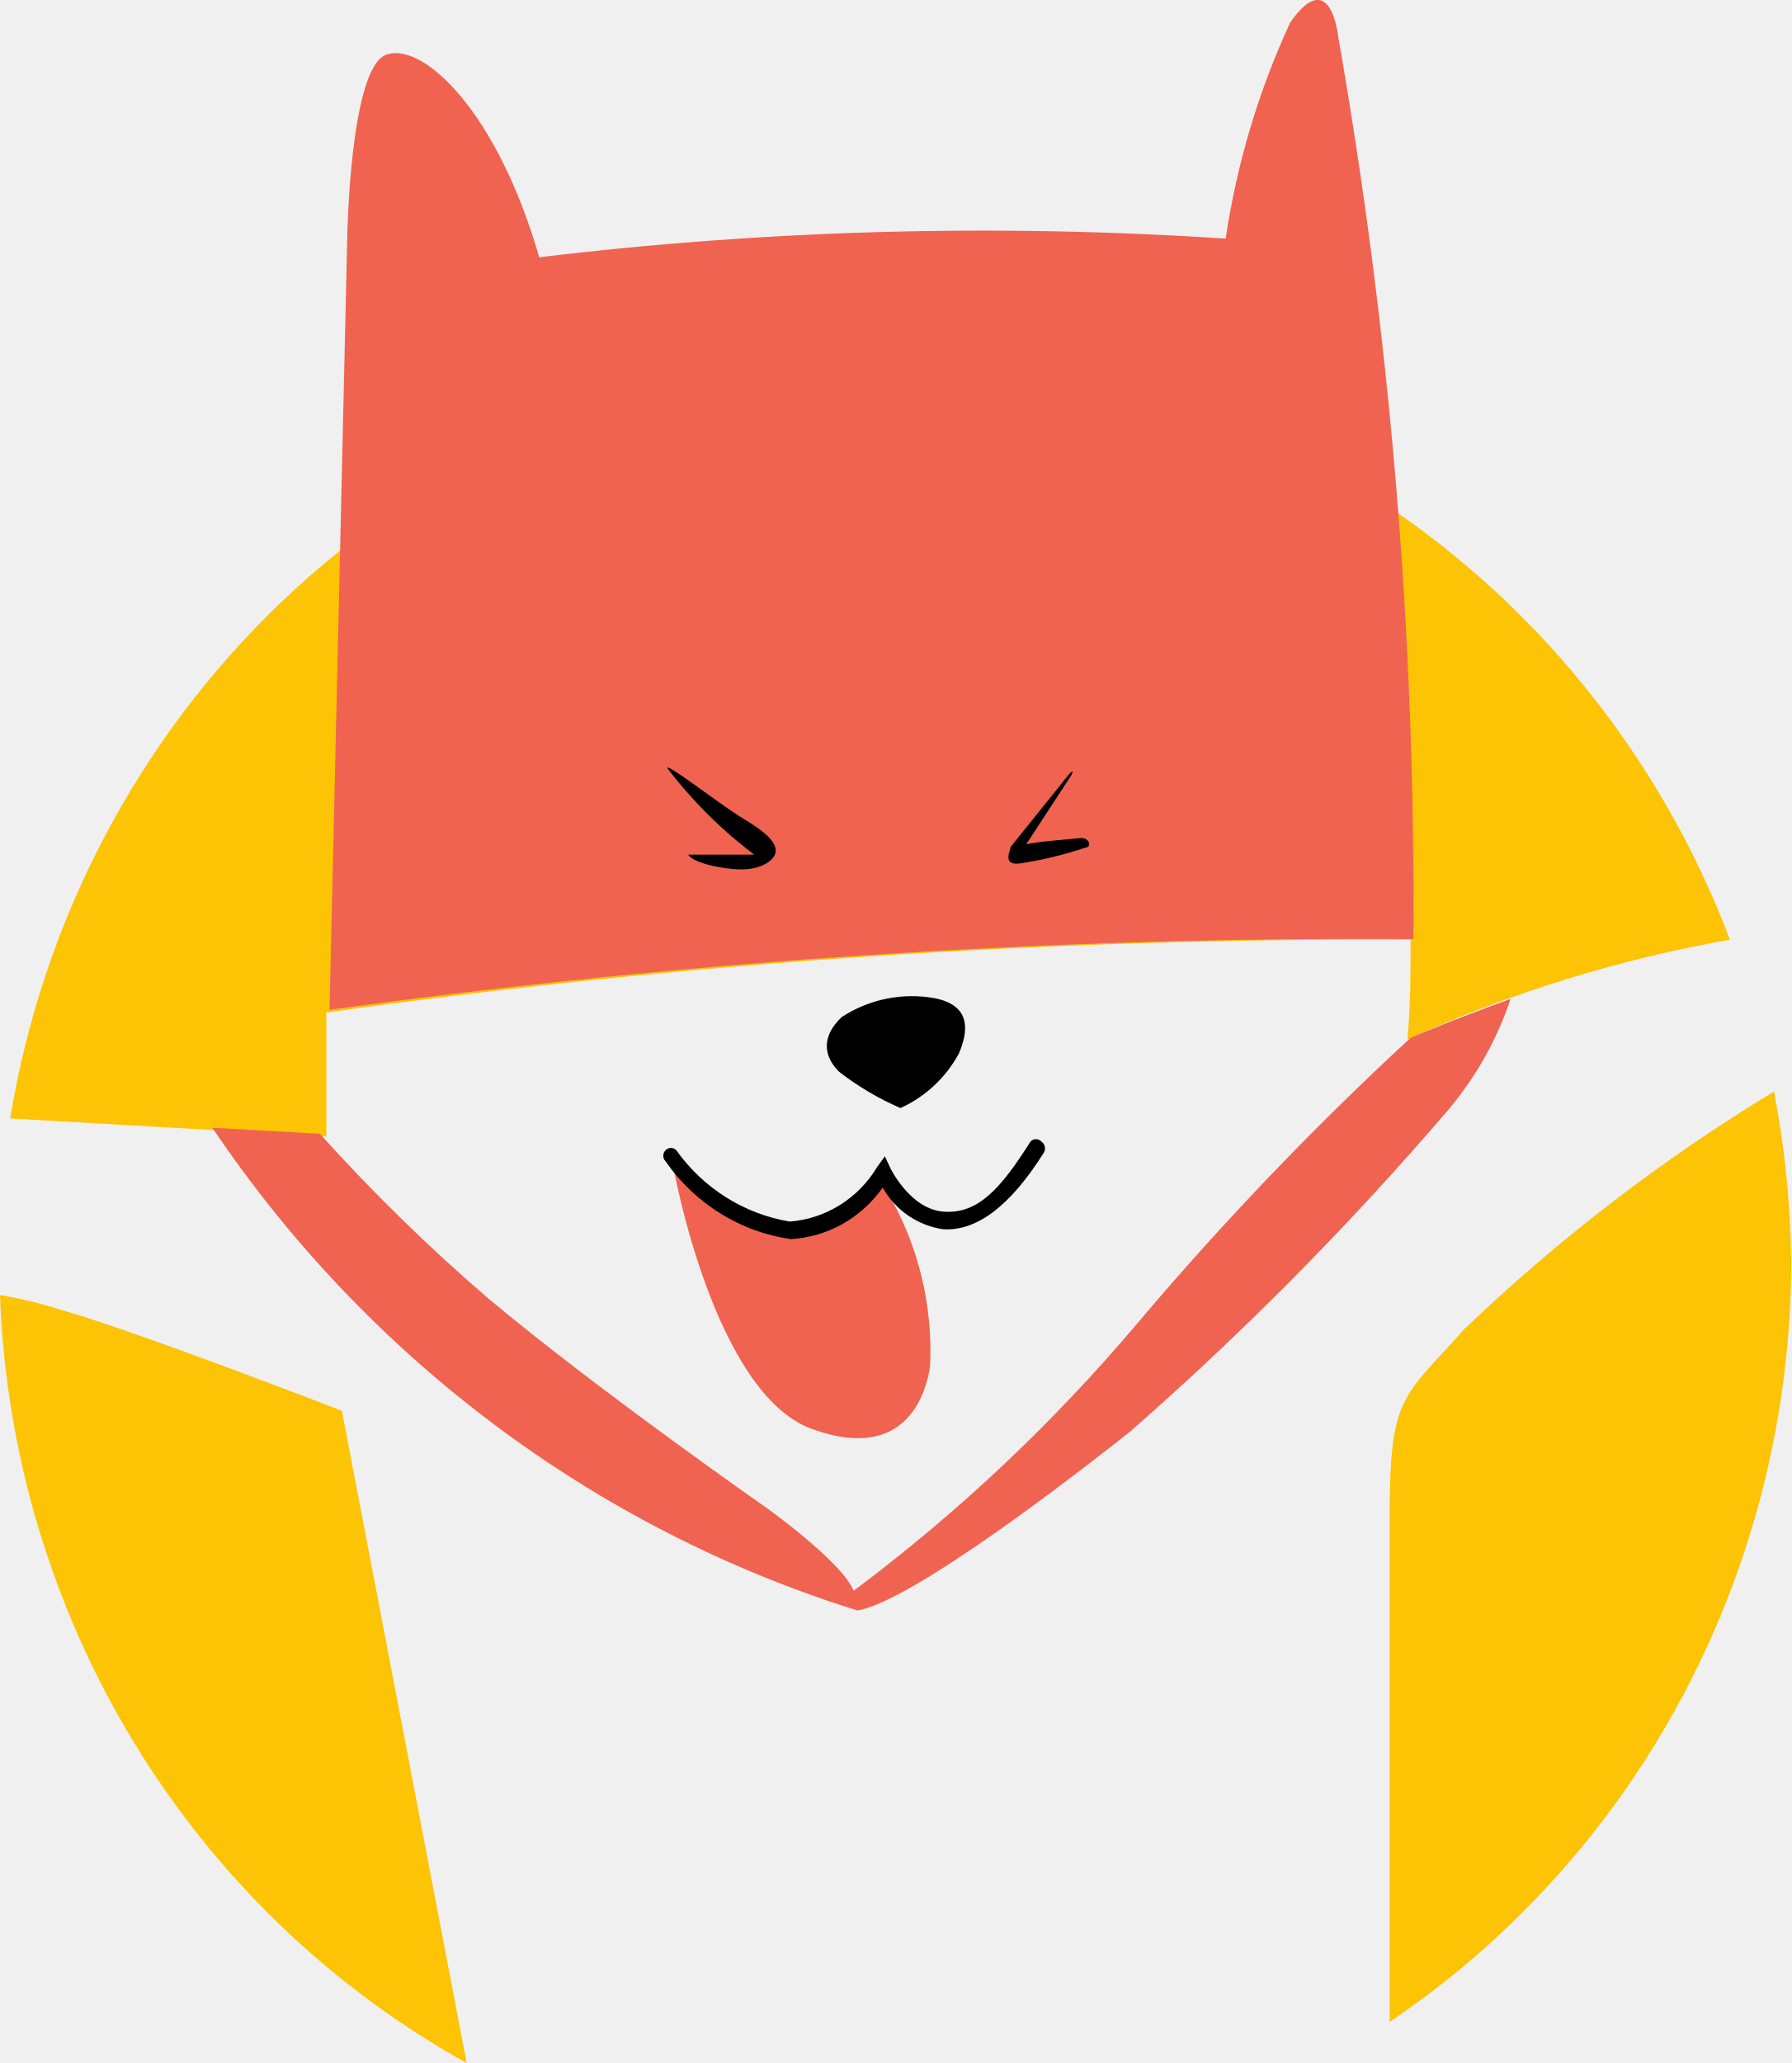
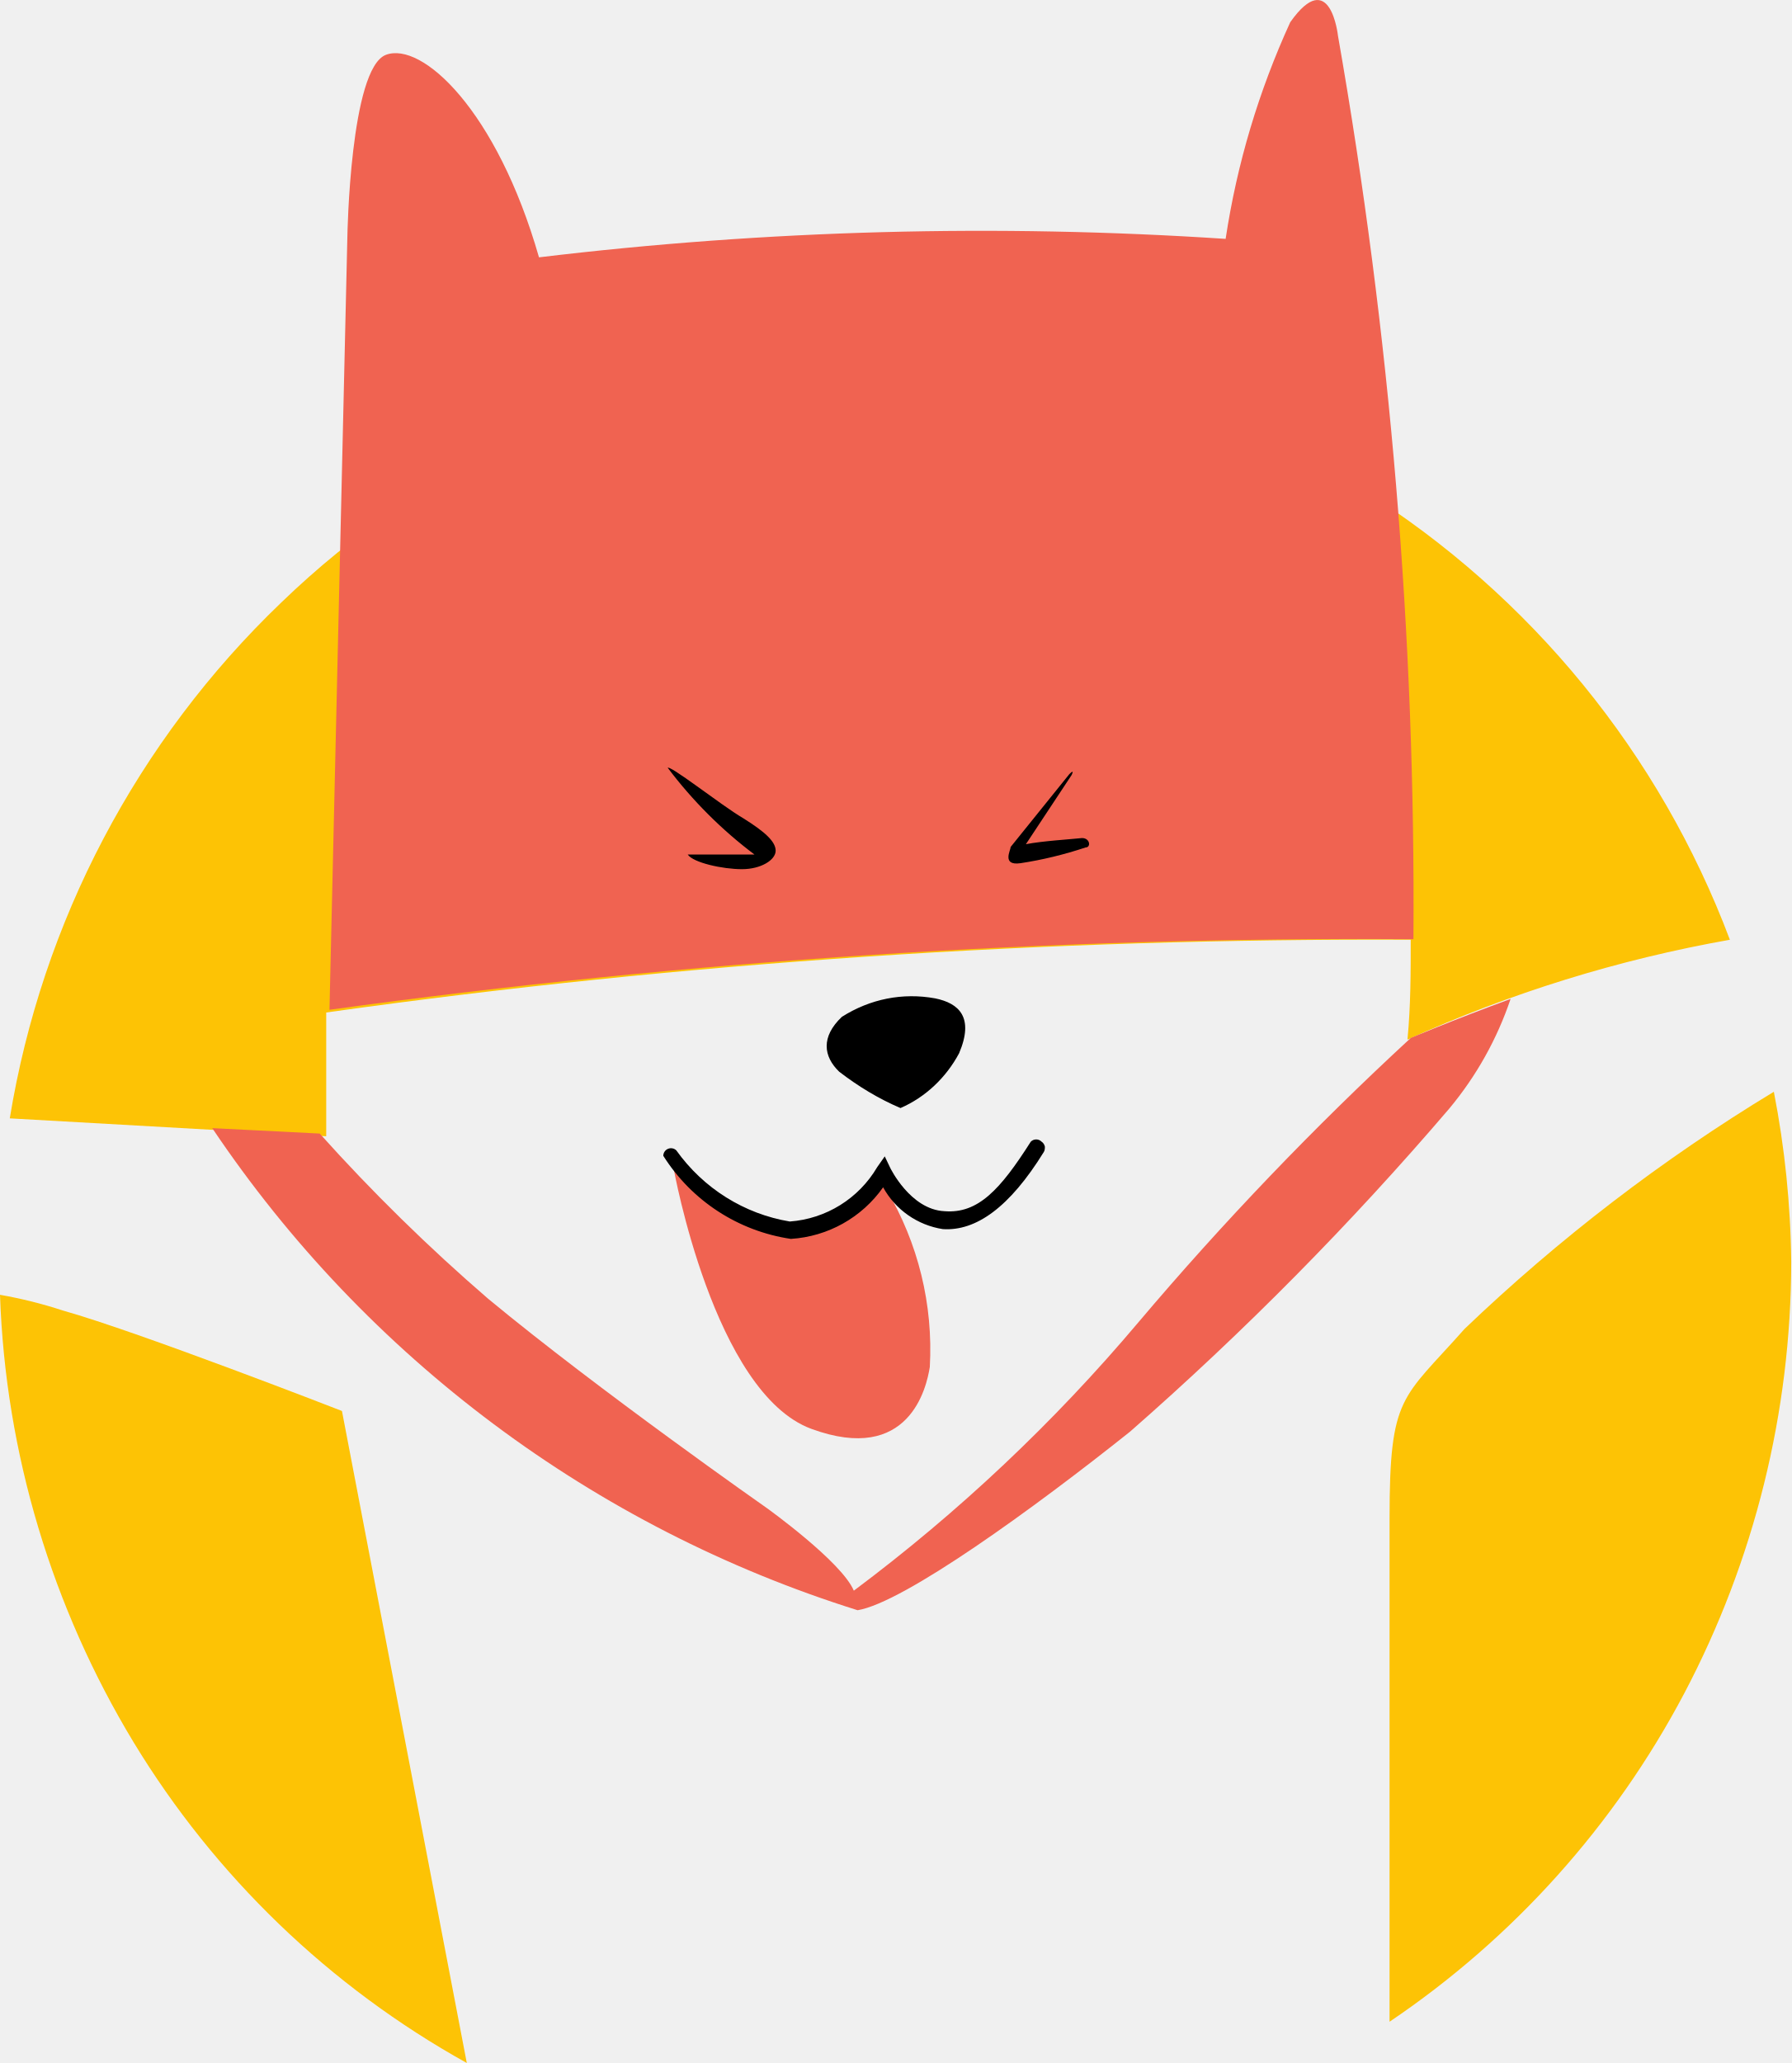
- <svg xmlns="http://www.w3.org/2000/svg" width="33" height="38" viewBox="0 0 33 38" fill="none">
-   <g clip-path="url(#clip0_37030_424)">
-     <path d="M6.012 20.935V18.651C12.631 17.724 19.306 17.275 25.988 17.308C25.988 17.914 25.988 18.53 25.929 19.146C27.828 18.287 29.824 17.669 31.871 17.308C30.566 13.864 28.188 10.954 25.104 9.023C22.019 7.093 18.398 6.251 14.798 6.625C11.198 6.999 7.818 8.57 5.178 11.095C2.539 13.62 0.785 16.96 0.188 20.601L6.012 20.935Z" fill="#FDC305" />
-     <path d="M26.978 24.481C25.829 25.774 25.602 25.694 25.602 27.967C25.602 28.887 25.602 32.918 25.602 37.242C27.872 35.712 29.736 33.633 31.027 31.189C32.318 28.746 32.996 26.014 33 23.238C32.987 22.187 32.881 21.139 32.683 20.106C30.631 21.349 28.718 22.816 26.978 24.481Z" fill="#FDC305" />
-     <path d="M6.299 25.987C6.299 25.987 2.545 24.532 1.159 24.138C0.78 24.016 0.392 23.921 0 23.855C0.107 26.771 0.956 29.608 2.463 32.088C3.971 34.568 6.084 36.605 8.597 38L6.299 25.987Z" fill="#FDC305" />
-     <path d="M26.038 17.297C26.078 11.719 25.614 6.148 24.651 0.657C24.651 0.657 24.512 -0.647 23.77 0.414C23.186 1.675 22.786 3.016 22.581 4.395C18.364 4.118 14.13 4.233 9.934 4.739C9.151 2.021 7.775 0.758 7.111 1.01C6.447 1.263 6.398 4.355 6.398 4.355L6.071 18.601C12.688 17.688 19.36 17.252 26.038 17.297Z" fill="#F06351" />
-     <path d="M12.291 14.145C12.291 14.054 13.281 14.832 13.687 15.075C14.093 15.317 14.291 15.499 14.291 15.671C14.291 15.843 14.024 16.014 13.668 16.014C13.311 16.014 12.766 15.893 12.677 15.742H13.608H13.895C13.292 15.286 12.752 14.749 12.291 14.145Z" fill="black" />
-     <path d="M19.699 14.256L18.619 15.6C18.619 15.661 18.451 15.954 18.798 15.903C19.208 15.841 19.612 15.743 20.006 15.61C20.115 15.61 20.075 15.418 19.897 15.438C19.719 15.459 19.214 15.489 18.907 15.55L19.739 14.277C19.739 14.277 19.808 14.145 19.699 14.256Z" fill="black" />
-     <path d="M16.589 20.41C17.048 20.203 17.428 19.848 17.669 19.399C17.946 18.742 17.669 18.48 17.233 18.389C16.637 18.278 16.021 18.4 15.51 18.732C15.123 19.096 15.173 19.46 15.46 19.743C15.808 20.012 16.187 20.236 16.589 20.41Z" fill="black" />
-     <path d="M16.193 21.672C16.082 21.903 15.927 22.109 15.737 22.279C15.455 22.51 15.109 22.645 14.747 22.663C14.226 22.705 13.708 22.55 13.291 22.228C13.095 22.108 12.918 21.958 12.766 21.784C12.667 21.672 12.545 21.582 12.41 21.521C12.41 21.521 13.152 25.663 14.955 26.32C16.758 26.977 17.074 25.562 17.134 25.178C17.193 24.032 16.91 22.894 16.322 21.915C16.302 21.602 16.292 21.804 16.193 21.672Z" fill="#F06351" />
-     <path d="M14.569 22.824C14.108 22.758 13.666 22.597 13.27 22.35C12.873 22.104 12.53 21.777 12.261 21.39C12.248 21.376 12.238 21.361 12.23 21.343C12.223 21.326 12.22 21.307 12.22 21.288C12.22 21.27 12.223 21.251 12.23 21.234C12.238 21.216 12.248 21.201 12.261 21.187C12.274 21.174 12.289 21.163 12.306 21.156C12.323 21.149 12.342 21.145 12.36 21.145C12.379 21.145 12.397 21.149 12.414 21.156C12.431 21.163 12.446 21.174 12.459 21.187C12.959 21.889 13.71 22.361 14.549 22.501C14.877 22.476 15.195 22.371 15.476 22.195C15.757 22.019 15.992 21.778 16.163 21.491L16.302 21.299L16.401 21.511C16.401 21.511 16.767 22.279 17.391 22.319C18.015 22.36 18.431 21.905 18.986 21.026C18.999 21.012 19.014 21.002 19.031 20.994C19.048 20.987 19.067 20.983 19.085 20.983C19.103 20.983 19.122 20.987 19.139 20.994C19.156 21.002 19.171 21.012 19.184 21.026C19.216 21.047 19.239 21.079 19.248 21.117C19.257 21.154 19.252 21.194 19.233 21.228C18.6 22.238 17.976 22.683 17.372 22.642C17.142 22.608 16.923 22.521 16.73 22.389C16.538 22.256 16.378 22.08 16.262 21.875C16.067 22.152 15.814 22.381 15.521 22.546C15.228 22.71 14.903 22.805 14.569 22.824Z" fill="black" />
-     <path d="M25.988 19.116C24.21 20.757 22.533 22.508 20.967 24.36C19.41 26.205 17.653 27.863 15.727 29.301C15.51 28.765 14.123 27.775 14.123 27.775C14.123 27.775 11.023 25.613 8.993 23.915C7.898 22.973 6.862 21.961 5.893 20.884L3.912 20.773C6.774 25.022 10.964 28.157 15.797 29.665C16.649 29.523 19.035 27.785 20.818 26.371C22.917 24.534 24.883 22.545 26.701 20.42C27.199 19.825 27.582 19.139 27.83 18.399C26.741 18.793 25.988 19.116 25.988 19.116Z" fill="#F06351" />
+ <svg xmlns="http://www.w3.org/2000/svg" viewBox="0 0 33 38" fill="none">
+   <g clip-path="url(#a)">
+     <path d="M6.01 20.93v-2.28c6.62-.93 13.3-1.37 19.98-1.34 0 .6 0 1.22-.06 1.84a24.9 24.9 0 0 1 5.94-1.84 16.77 16.77 0 0 0-6.77-8.29 16.25 16.25 0 0 0-19.92 2.08 16.95 16.95 0 0 0-5 9.5l5.83.33Zm20.97 3.55c-1.15 1.3-1.38 1.21-1.38 3.49v9.27a16.7 16.7 0 0 0 5.43-6.05 17.08 17.08 0 0 0 1.97-7.95 17.3 17.3 0 0 0-.32-3.13 32.86 32.86 0 0 0-5.7 4.37Zm-20.68 1.51s-3.75-1.46-5.14-1.85a8.33 8.33 0 0 0-1.16-.29c.1 2.92.96 5.76 2.46 8.24a16.63 16.63 0 0 0 6.14 5.91l-2.3-12.01Z" fill="#FDC305" />
+     <path d="M26.04 17.3a92.51 92.51 0 0 0-1.39-16.64s-.14-1.3-.88-.25c-.58 1.27-.98 2.6-1.19 3.99a68.3 68.3 0 0 0-12.65.34c-.78-2.72-2.16-3.98-2.82-3.73-.66.25-.71 3.34-.71 3.34l-.33 14.25a139.1 139.1 0 0 1 19.97-1.3Z" fill="#F06351" />
+     <path d="M12.3 14.15c0-.1.98.68 1.39.92.4.25.6.43.6.6 0 .17-.27.34-.62.34-.36 0-.9-.12-1-.27h1.23c-.6-.45-1.15-1-1.6-1.6Zm7.4.11-1.08 1.34c0 .06-.17.35.18.3.4-.06.81-.16 1.2-.29.11 0 .08-.2-.1-.17-.18.02-.69.05-1 .11l.84-1.27s.07-.13-.04-.02Zm-3.11 6.15c.46-.2.84-.56 1.08-1.01.28-.66 0-.92-.44-1.01-.6-.11-1.2.01-1.72.34-.39.37-.34.73-.05 1.01.35.27.73.5 1.13.67Z" fill="#000" />
+     <path d="M16.2 21.67a1.7 1.7 0 0 1-1.45.99 2.1 2.1 0 0 1-1.46-.43c-.2-.12-.37-.27-.52-.45-.1-.1-.22-.2-.36-.26 0 0 .74 4.14 2.54 4.8 1.8.66 2.12-.76 2.18-1.14a5.76 5.76 0 0 0-.8-3.27c-.03-.3-.04-.1-.14-.24Z" fill="#F06351" />
+     <path d="M14.57 22.82a3.36 3.36 0 0 1-2.35-1.53.14.14 0 0 1 .09-.13.14.14 0 0 1 .15.03c.5.7 1.25 1.17 2.09 1.31a2.04 2.04 0 0 0 1.61-1l.14-.2.1.21s.37.77 1 .8c.62.05 1.03-.4 1.59-1.28a.14.14 0 0 1 .2 0c.03.02.05.05.06.09 0 .03 0 .07-.02.1-.63 1.02-1.25 1.46-1.86 1.42a1.52 1.52 0 0 1-1.1-.77 2.25 2.25 0 0 1-1.7.95Z" fill="#000" />
+     <path d="M25.99 19.12a58.7 58.7 0 0 0-5.02 5.24 31.58 31.58 0 0 1-5.24 4.94c-.22-.53-1.6-1.52-1.6-1.52s-3.1-2.17-5.14-3.86a34.1 34.1 0 0 1-3.1-3.04l-1.98-.1a22.39 22.39 0 0 0 11.89 8.88c.85-.14 3.24-1.87 5.02-3.29a58.15 58.15 0 0 0 5.88-5.95c.5-.6.88-1.28 1.13-2.02-1.09.4-1.84.72-1.84.72Z" fill="#F06351" />
  </g>
  <defs>
-     <clipPath id="clip0_37030_424">
-       <rect width="33" height="38" fill="white" />
+     <clipPath id="a">
+       <path fill="#fff" d="M0 0h33v38h-33z" />
    </clipPath>
  </defs>
</svg>
